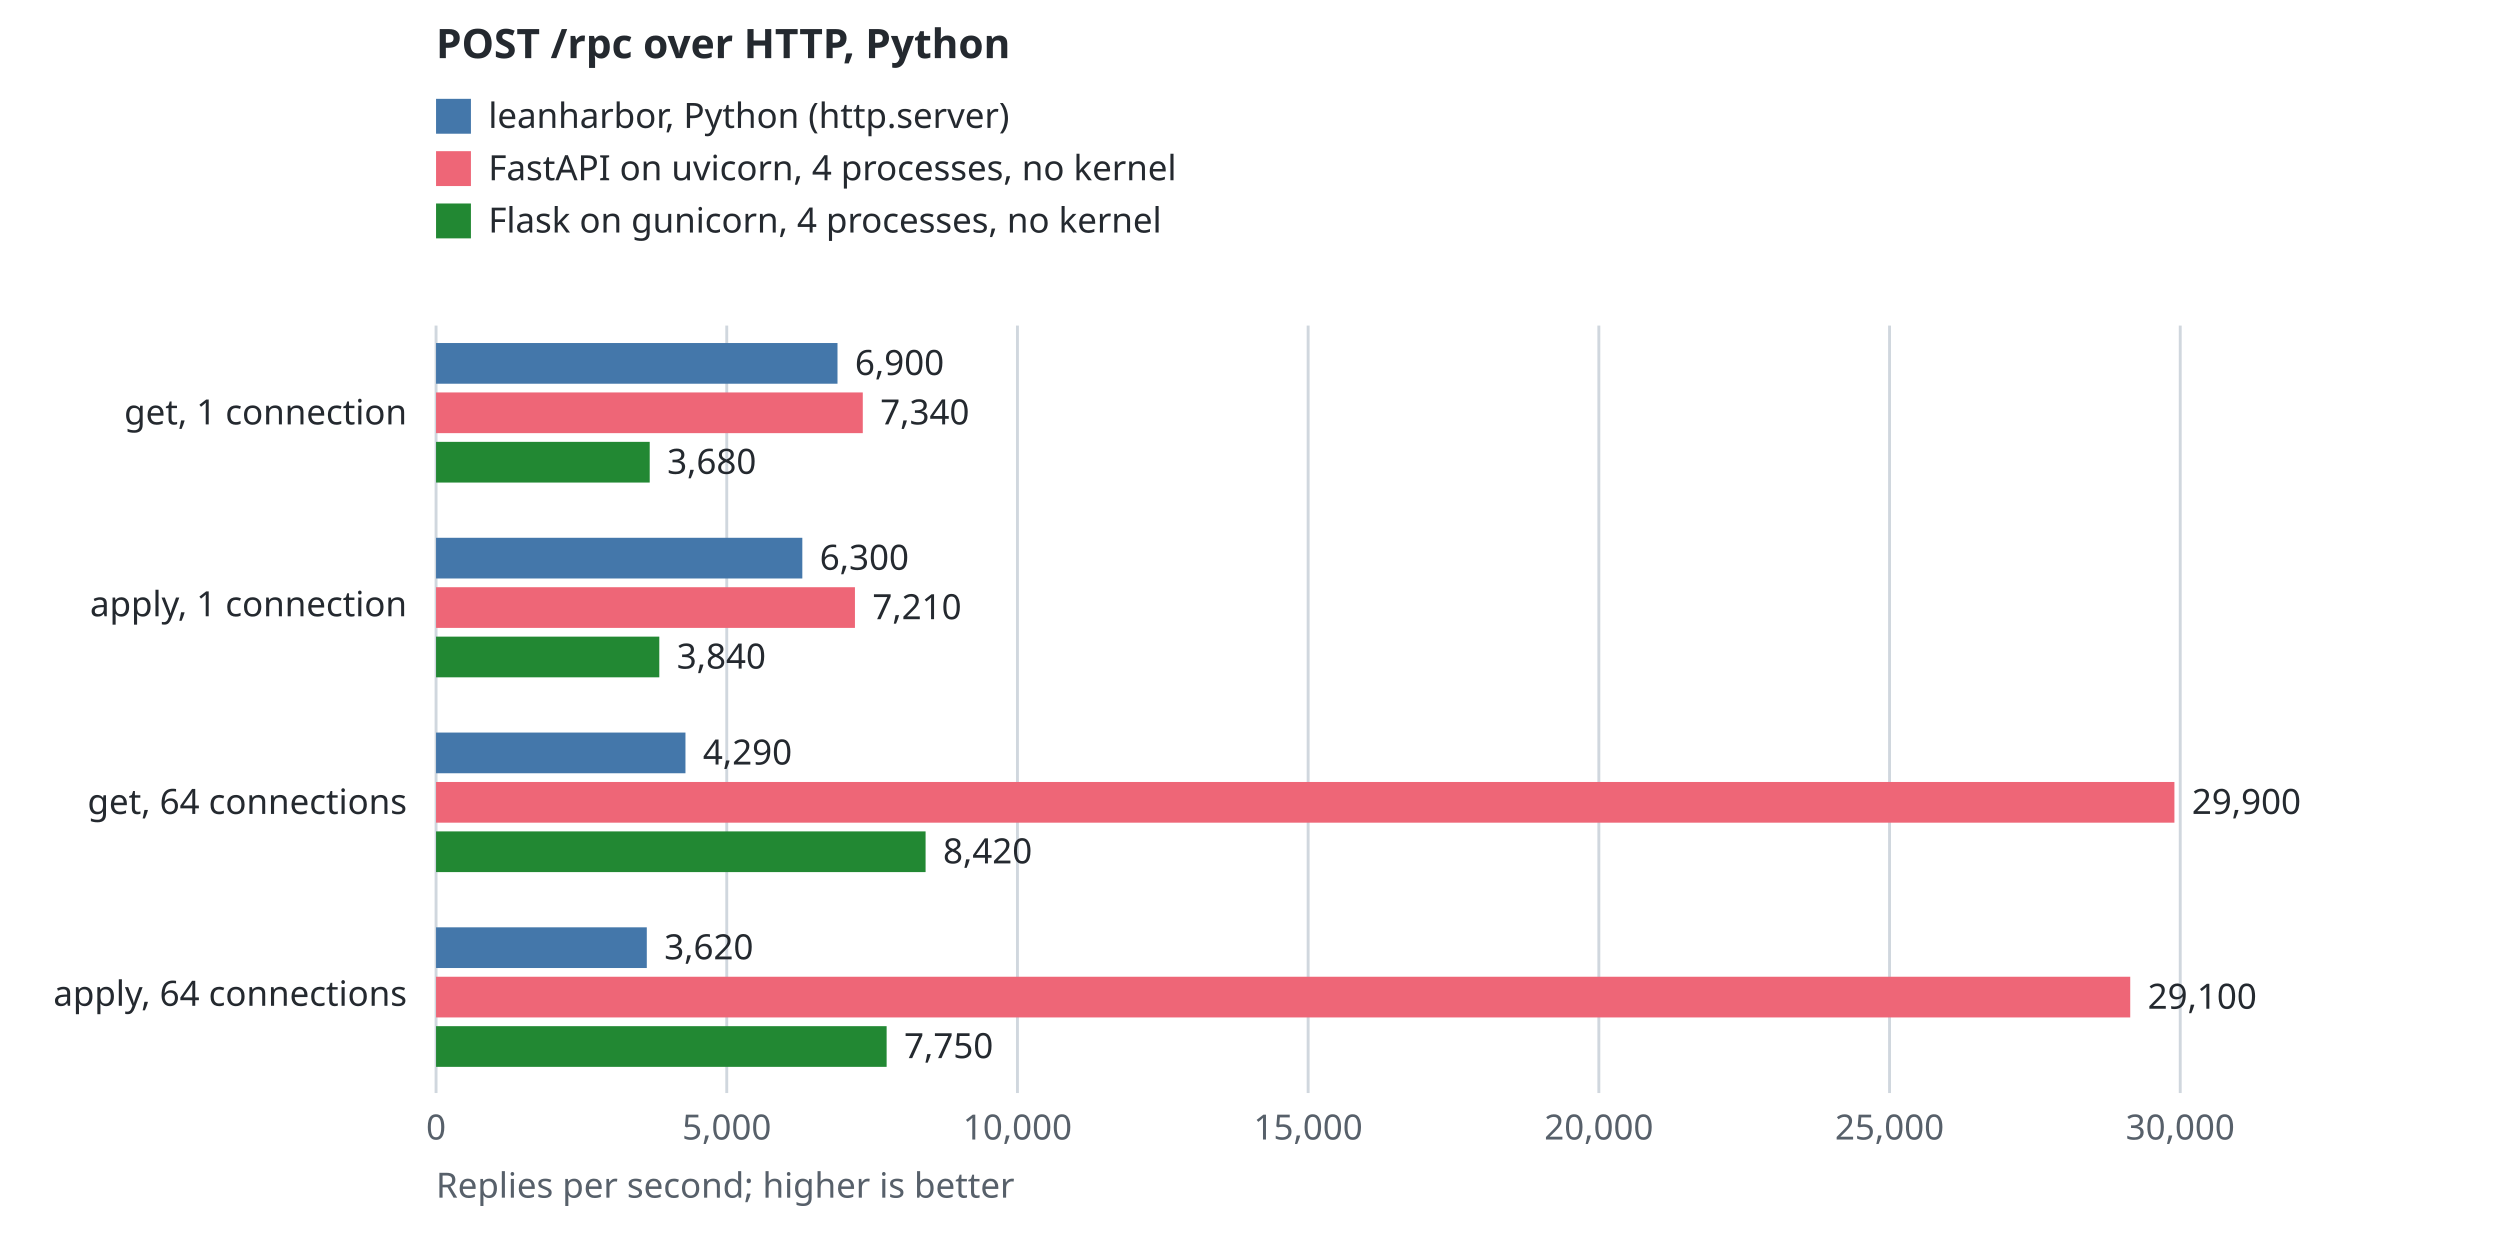
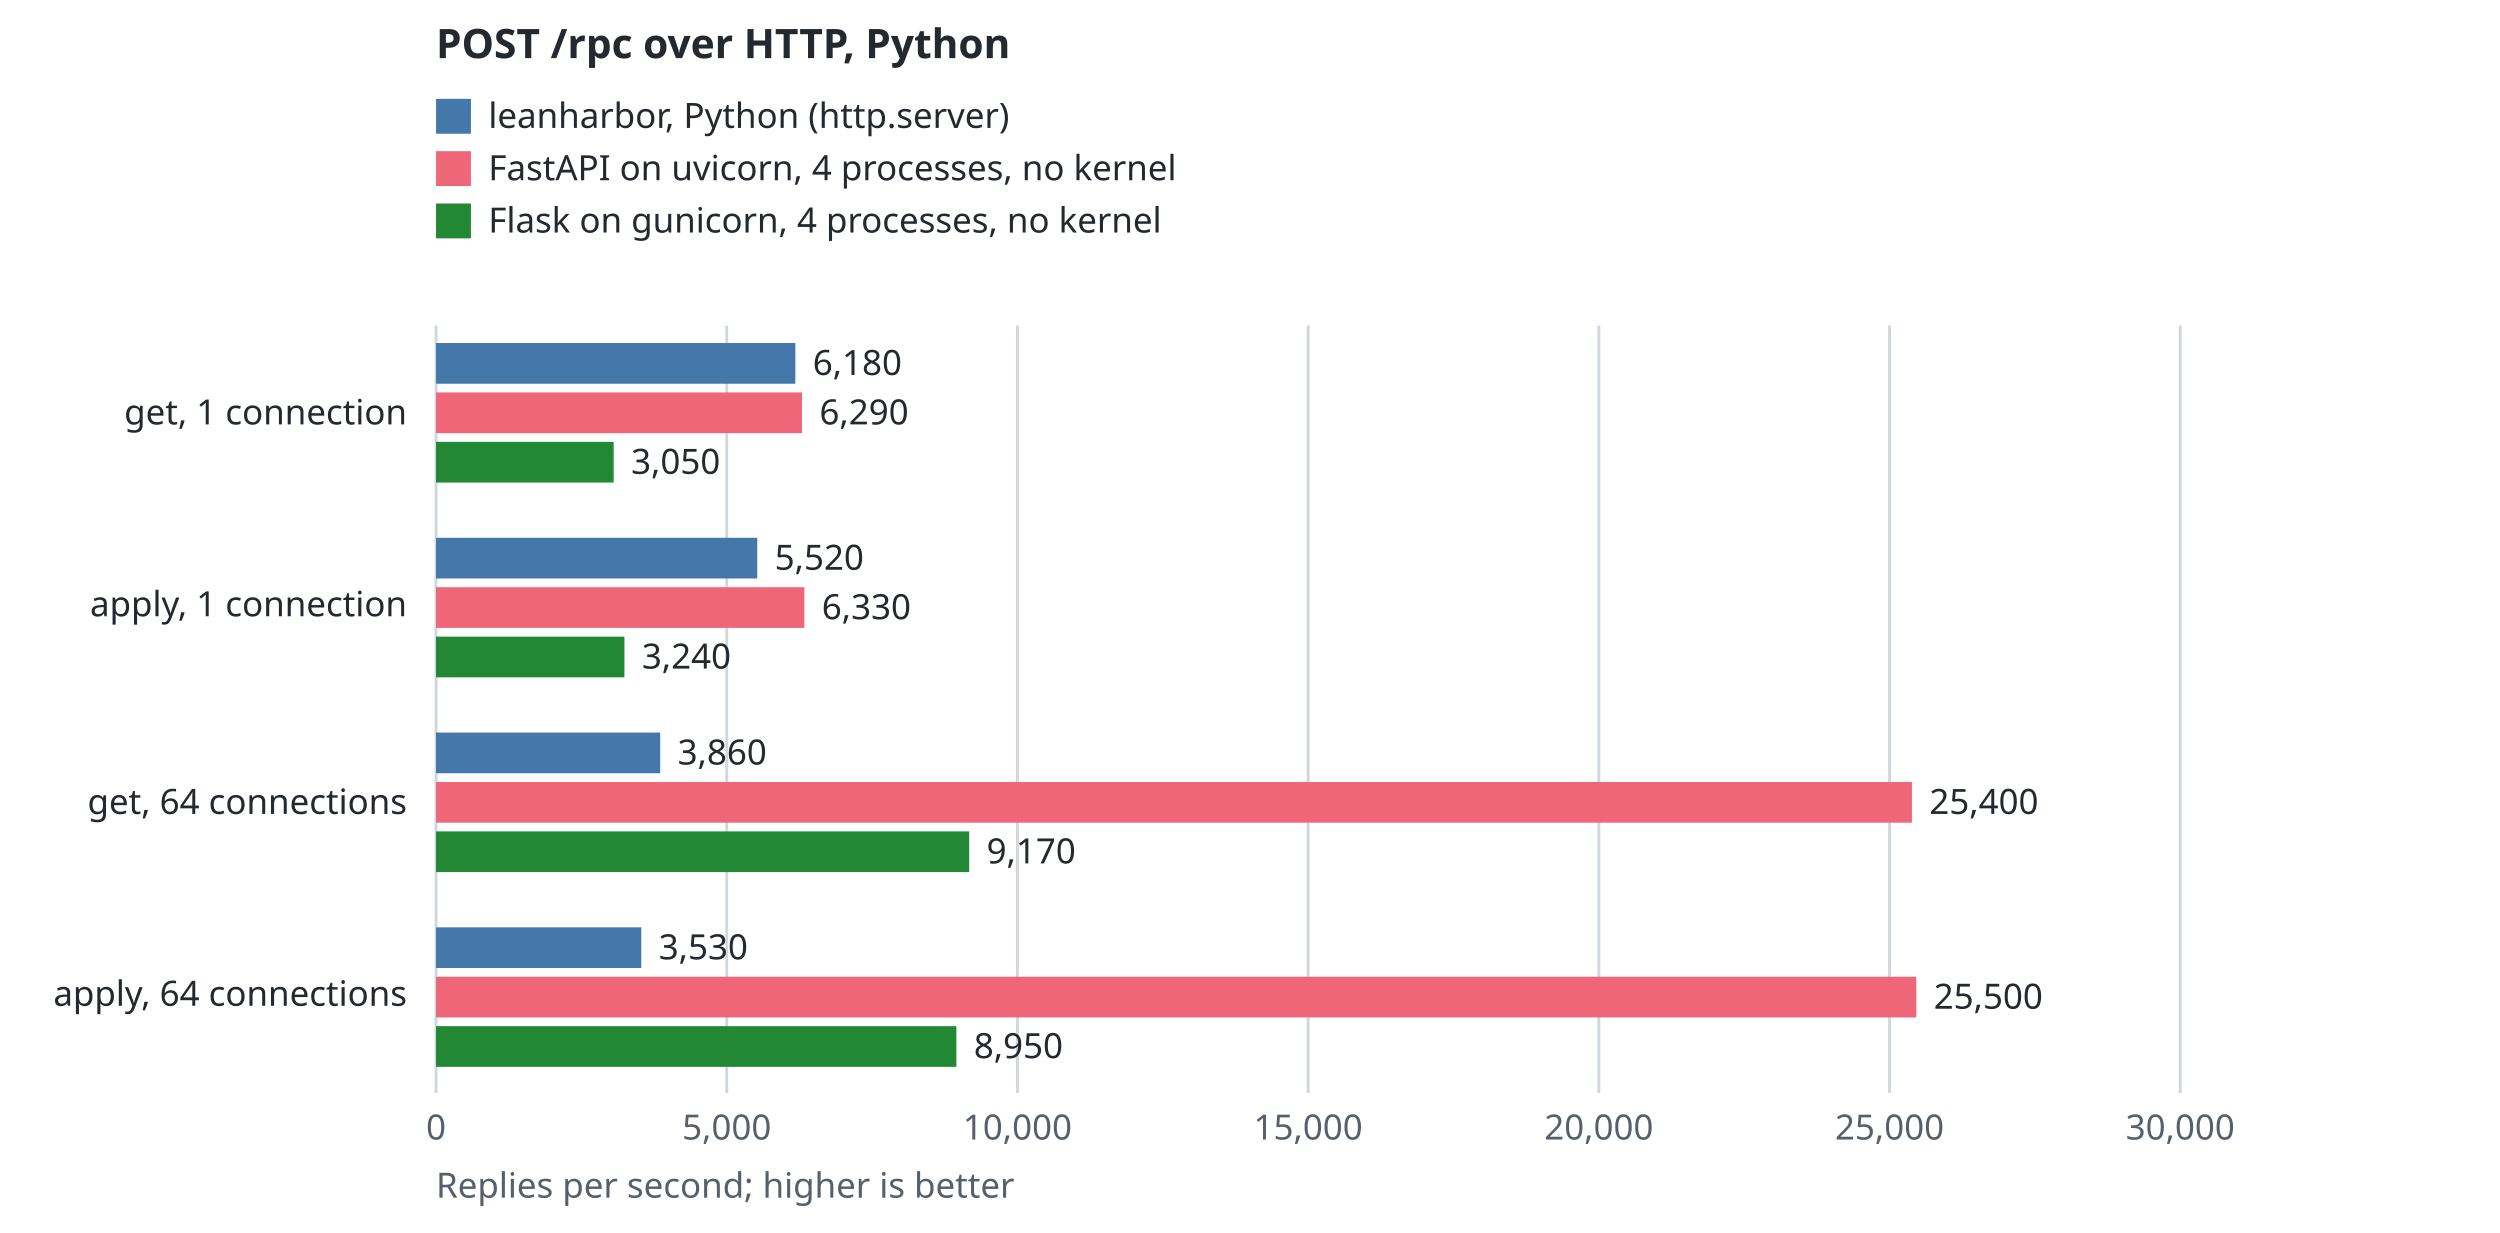
<svg xmlns="http://www.w3.org/2000/svg" viewBox="0 0 860 424" width="860" height="424" role="img">
  <style>text{font-family:system-ui,sans-serif;font-size:12px;fill:#24292f}.title{font-size:14px;font-weight:600}.grid{stroke:#d0d7de}.axis{fill:#57606a}@media(prefers-color-scheme:dark){text{fill:#e6edf3}.grid{stroke:#30363d}.axis{fill:#8b949e}}</style>
  <text class="title" x="150" y="20">POST /rpc over HTTP, Python</text>
  <rect x="150" y="34" width="12" height="12" fill="#4477aa" />
  <text x="168" y="44">leanharbor, Python (http.server)</text>
  <rect x="150" y="52" width="12" height="12" fill="#ee6677" />
  <text x="168" y="62">FastAPI on uvicorn, 4 processes, no kernel</text>
  <rect x="150" y="70" width="12" height="12" fill="#228833" />
  <text x="168" y="80">Flask on gunicorn, 4 processes, no kernel</text>
  <line class="grid" x1="150.0" y1="112" x2="150.0" y2="376" />
  <text class="axis" x="150.0" y="392" text-anchor="middle">0</text>
  <line class="grid" x1="250.0" y1="112" x2="250.0" y2="376" />
  <text class="axis" x="250.0" y="392" text-anchor="middle">5,000</text>
  <line class="grid" x1="350.0" y1="112" x2="350.0" y2="376" />
  <text class="axis" x="350.0" y="392" text-anchor="middle">10,000</text>
  <line class="grid" x1="450.0" y1="112" x2="450.0" y2="376" />
  <text class="axis" x="450.0" y="392" text-anchor="middle">15,000</text>
  <line class="grid" x1="550.0" y1="112" x2="550.0" y2="376" />
  <text class="axis" x="550.0" y="392" text-anchor="middle">20,000</text>
  <line class="grid" x1="650.0" y1="112" x2="650.0" y2="376" />
  <text class="axis" x="650.0" y="392" text-anchor="middle">25,000</text>
  <line class="grid" x1="750.0" y1="112" x2="750.0" y2="376" />
  <text class="axis" x="750.0" y="392" text-anchor="middle">30,000</text>
  <text class="axis" x="150" y="412">Replies per second; higher is better</text>
-   <rect x="150" y="118" width="138.1" height="14" fill="#4477aa" />
-   <text x="294.1" y="129">6,900</text>
-   <rect x="150" y="135" width="146.8" height="14" fill="#ee6677" />
-   <text x="302.8" y="146">7,340</text>
-   <rect x="150" y="152" width="73.5" height="14" fill="#228833" />
-   <text x="229.5" y="163">3,680</text>
+   <rect x="150" y="118" width="123.6" height="14" fill="#4477aa" />
+   <text x="279.6" y="129">6,180</text>
+   <rect x="150" y="135" width="125.9" height="14" fill="#ee6677" />
+   <text x="281.9" y="146">6,290</text>
+   <rect x="150" y="152" width="61.1" height="14" fill="#228833" />
+   <text x="217.1" y="163">3,050</text>
  <text x="140" y="146" text-anchor="end">get, 1 connection</text>
-   <rect x="150" y="185" width="126.0" height="14" fill="#4477aa" />
-   <text x="282.0" y="196">6,300</text>
-   <rect x="150" y="202" width="144.1" height="14" fill="#ee6677" />
-   <text x="300.1" y="213">7,210</text>
-   <rect x="150" y="219" width="76.8" height="14" fill="#228833" />
-   <text x="232.8" y="230">3,840</text>
+   <rect x="150" y="185" width="110.5" height="14" fill="#4477aa" />
+   <text x="266.5" y="196">5,520</text>
+   <rect x="150" y="202" width="126.7" height="14" fill="#ee6677" />
+   <text x="282.7" y="213">6,330</text>
+   <rect x="150" y="219" width="64.8" height="14" fill="#228833" />
+   <text x="220.8" y="230">3,240</text>
  <text x="140" y="212" text-anchor="end">apply, 1 connection</text>
-   <rect x="150" y="252" width="85.8" height="14" fill="#4477aa" />
-   <text x="241.8" y="263">4,290</text>
-   <rect x="150" y="269" width="598.0" height="14" fill="#ee6677" />
-   <text x="754.0" y="280">29,900</text>
-   <rect x="150" y="286" width="168.4" height="14" fill="#228833" />
-   <text x="324.4" y="297">8,420</text>
+   <rect x="150" y="252" width="77.1" height="14" fill="#4477aa" />
+   <text x="233.1" y="263">3,860</text>
+   <rect x="150" y="269" width="507.7" height="14" fill="#ee6677" />
+   <text x="663.7" y="280">25,400</text>
+   <rect x="150" y="286" width="183.4" height="14" fill="#228833" />
+   <text x="339.4" y="297">9,170</text>
  <text x="140" y="280" text-anchor="end">get, 64 connections</text>
-   <rect x="150" y="319" width="72.5" height="14" fill="#4477aa" />
-   <text x="228.5" y="330">3,620</text>
-   <rect x="150" y="336" width="582.8" height="14" fill="#ee6677" />
-   <text x="738.8" y="347">29,100</text>
-   <rect x="150" y="353" width="155.0" height="14" fill="#228833" />
-   <text x="311.0" y="364">7,750</text>
+   <rect x="150" y="319" width="70.6" height="14" fill="#4477aa" />
+   <text x="226.6" y="330">3,530</text>
+   <rect x="150" y="336" width="509.2" height="14" fill="#ee6677" />
+   <text x="665.2" y="347">25,500</text>
+   <rect x="150" y="353" width="179.0" height="14" fill="#228833" />
+   <text x="335.0" y="364">8,950</text>
  <text x="140" y="346" text-anchor="end">apply, 64 connections</text>
</svg>
